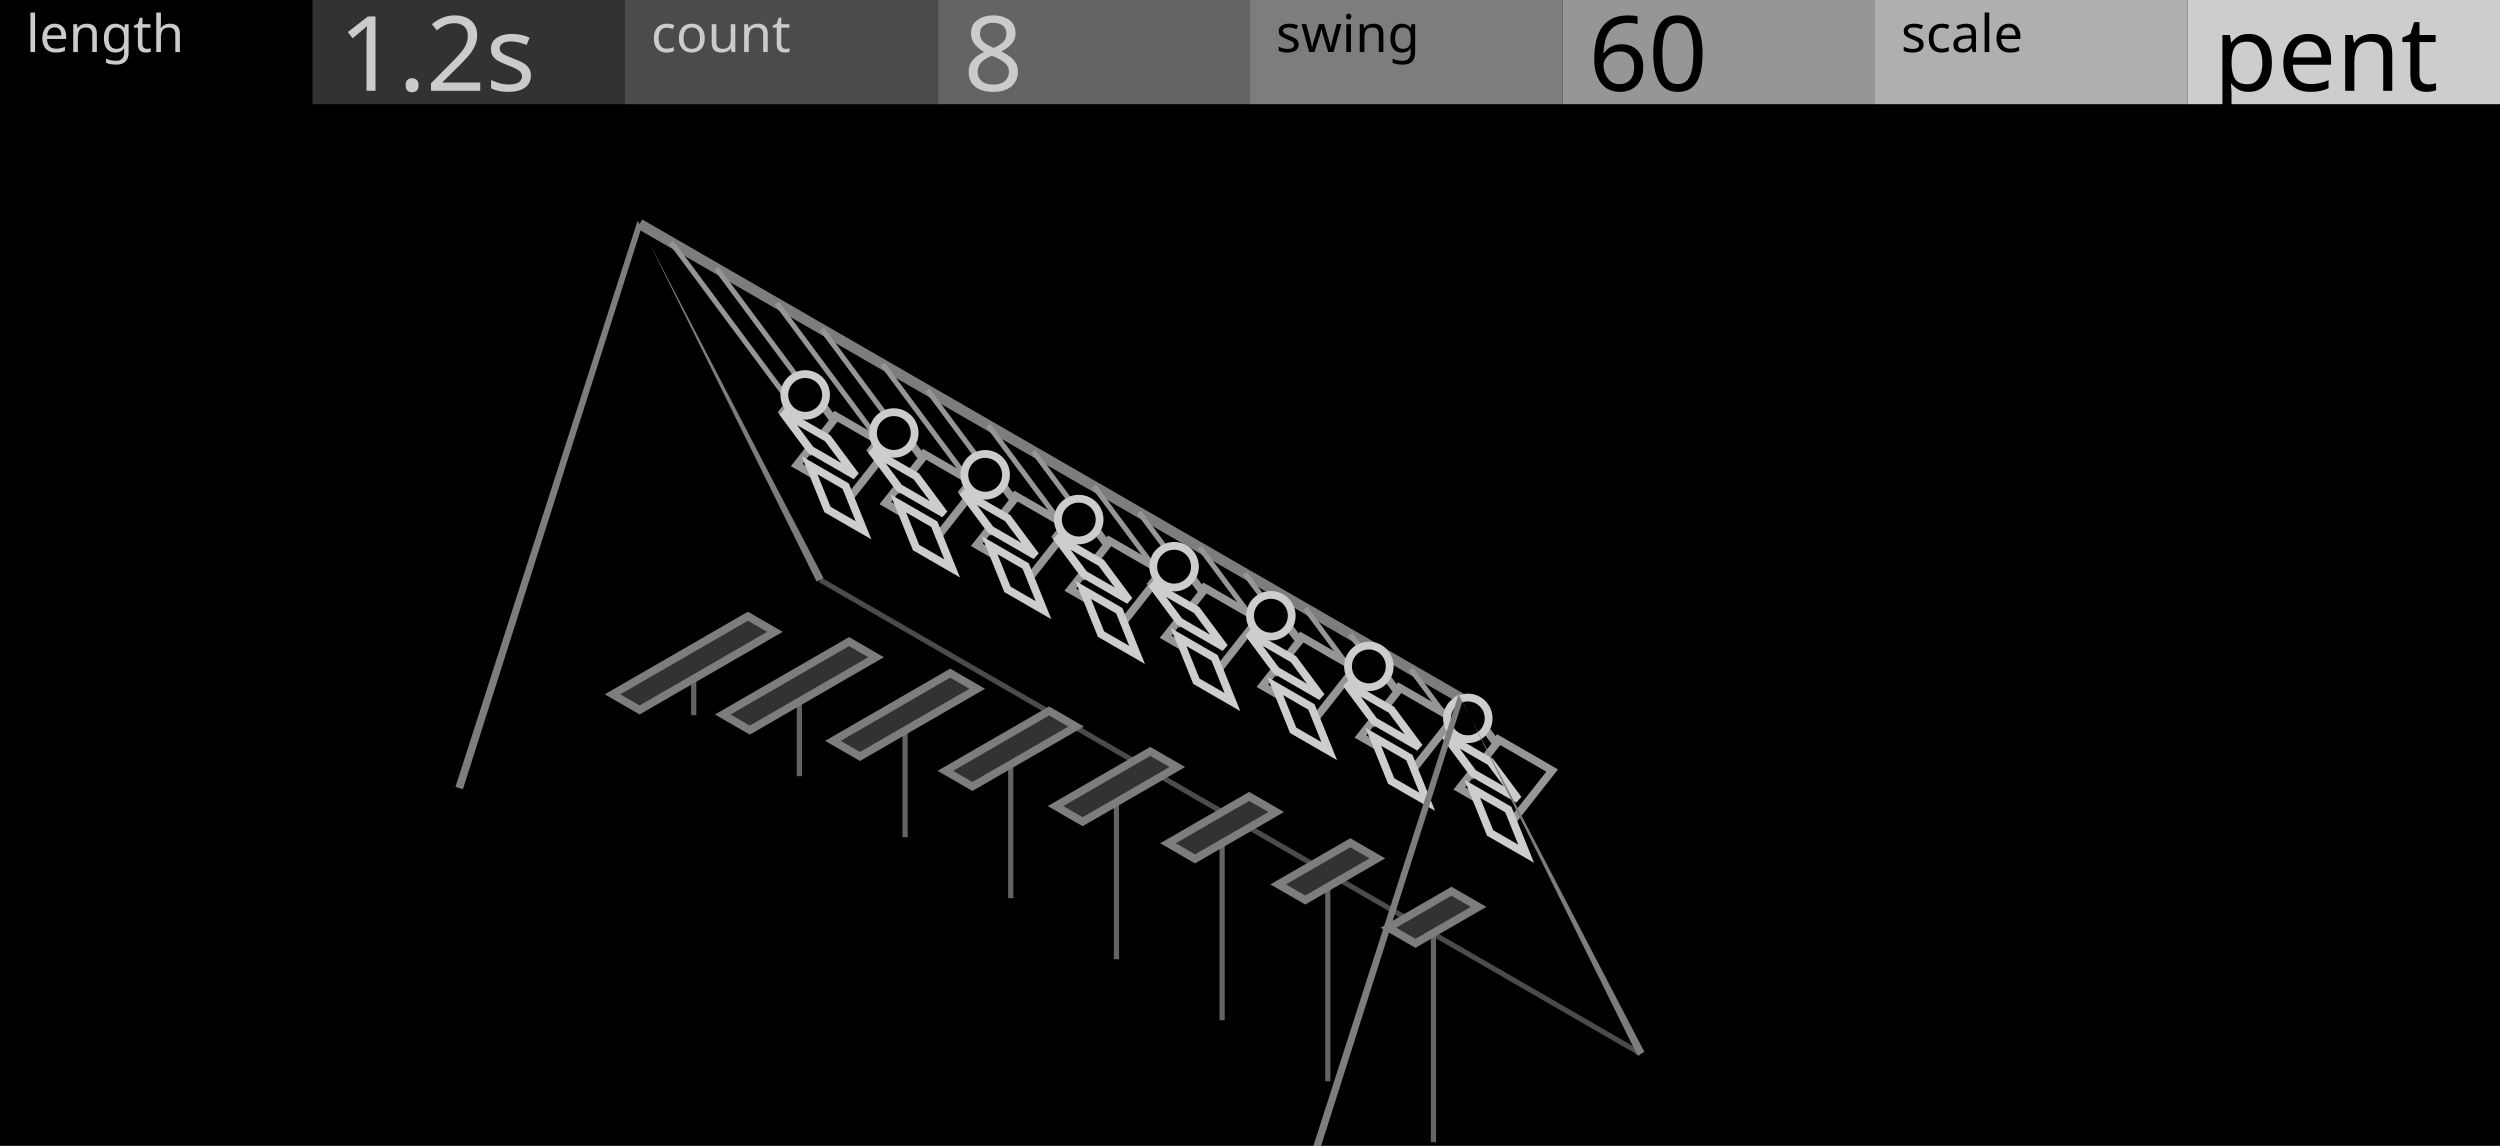
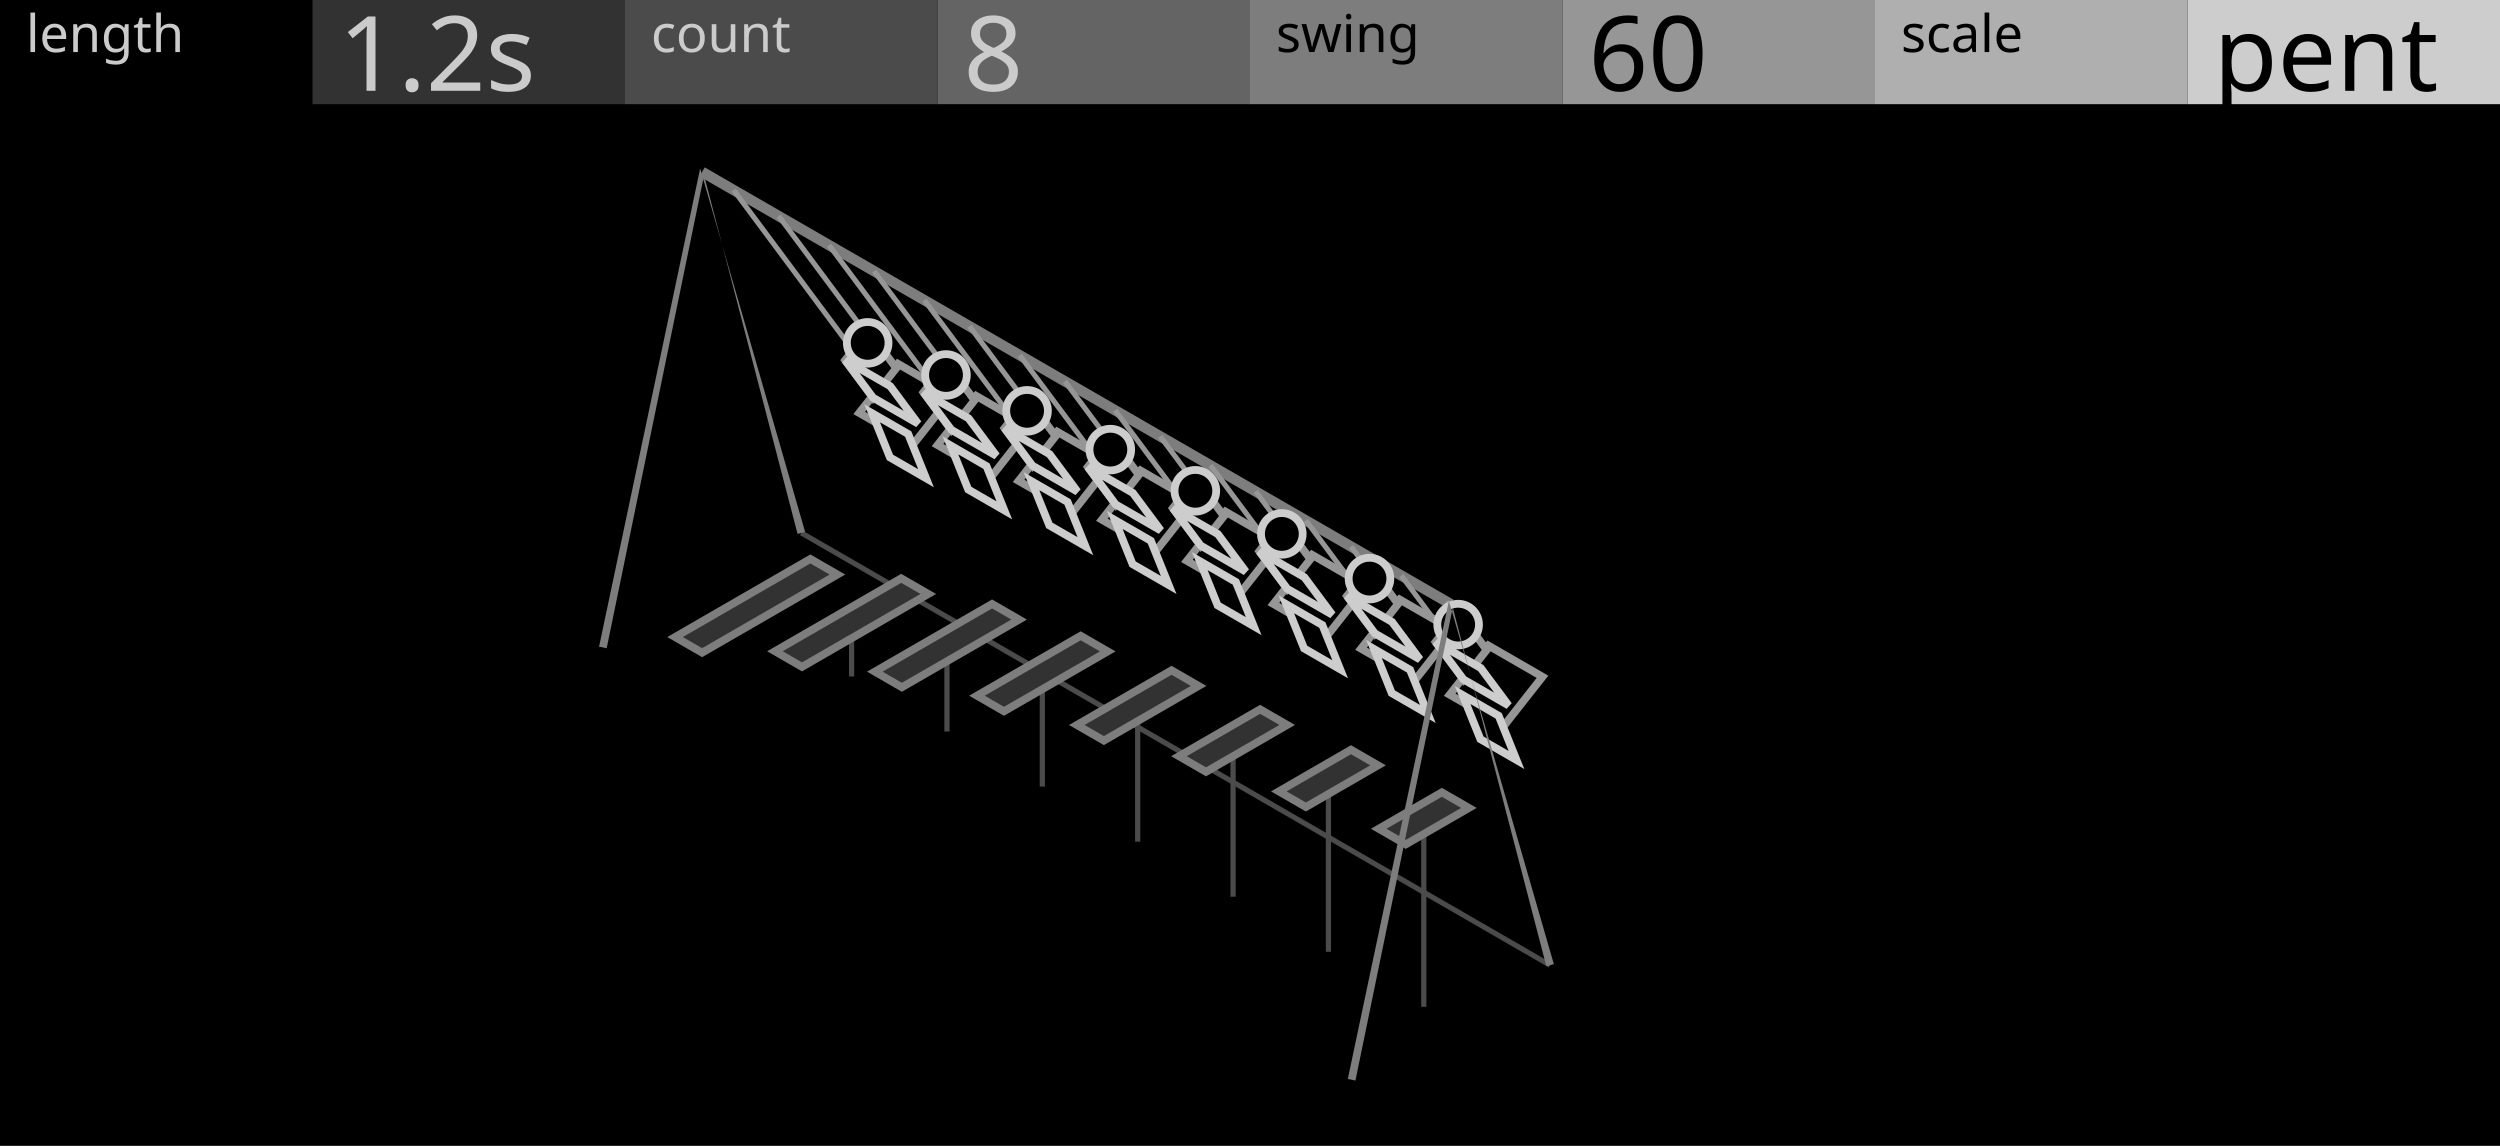
<svg xmlns="http://www.w3.org/2000/svg" width="480" height="220" viewBox="0 0 480 220">
  <g id="preview_canvas">
    <rect x="0" y="0" width="480" height="220" fill="#000000" stroke="none" />
  </g>
  <g id="preview_header">
    <rect x="0" y="0" width="60" height="20" fill="#000000" stroke="none" />
    <rect x="60" y="0" width="60" height="20" fill="#323232" stroke="none" />
    <rect x="120" y="0" width="60" height="20" fill="#4B4B4B" stroke="none" />
    <rect x="180" y="0" width="60" height="20" fill="#646464" stroke="none" />
    <rect x="240" y="0" width="60" height="20" fill="#7D7D7D" stroke="none" />
    <rect x="300" y="0" width="60" height="20" fill="#969696" stroke="none" />
    <rect x="360" y="0" width="60" height="20" fill="#AFAFAF" stroke="none" />
    <rect x="420" y="0" width="60" height="20" fill="#CDCDCD" stroke="none" />
    <text transform="matrix(1 0 0 1 5 10)" fill="#CBCBCB" stroke="none" font-family="UniversNextPro-Light" font-size="10px">length</text>
    <text transform="matrix(1 0 0 1 125 10)" fill="#CBCBCB" stroke="none" font-family="UniversNextPro-Light" font-size="10px">count</text>
    <text transform="matrix(1 0 0 1 245 10)" fill="#000000" stroke="none" font-family="UniversNextPro-Light" font-size="10px">swing</text>
    <text transform="matrix(1 0 0 1 365 10)" fill="#000000" stroke="none" font-family="UniversNextPro-Light" font-size="10px">scale</text>
    <text transform="matrix(1 0 0 1 65 17.44)" fill="#CBCBCB" stroke="none" font-family="UniversNextPro-Light" font-size="20px">1.2s</text>
    <text transform="matrix(1 0 0 1 185 17.44)" fill="#CBCBCB" stroke="none" font-family="UniversNextPro-Light" font-size="20px">8</text>
    <text transform="matrix(1 0 0 1 305 17.44)" fill="#000000" stroke="none" font-family="UniversNextPro-Light" font-size="20px">60</text>
    <text transform="matrix(1 0 0 1 425 17.44)" fill="#000000" stroke="none" font-family="UniversNextPro-Light" font-size="20px">pent</text>
  </g>
-   <path d="M 157.195 111.746 L 314.811 202.746 L 315.311 201.88 L 157.695 110.88 Z" fill="#4B4B4B" stroke="none" stroke-width="0" />
-   <path d="M 158.114 110.974 L 122.429 42.35 L 87.449 151.085 L 88.877 151.541 L 123.179 43.65 L 156.776 111.652 Z" fill="#7D7D7D" stroke="none" stroke-width="0" />
-   <path d="M 122.304 43.866 L 279.92 134.866 L 280.92 133.134 L 123.304 42.134 Z" fill="#7D7D7D" stroke="none" stroke-width="0" />
-   <path d="M 133.696 137.313 L 133.696 129.313 L 132.696 129.313 L 132.696 137.313 Z" fill="#646464" stroke="none" stroke-width="0" />
-   <path d="M 143.588 118.313 L 148.785 121.313 L 122.804 136.313 L 117.608 133.313 Z" fill="#323232" stroke="#7D7D7D" stroke-width="1.5" />
-   <path d="M 128.465 46.798 L 157.151 85.363 L 157.953 84.767 L 129.267 46.202 Z" fill="#969696" stroke="none" stroke-width="0" />
-   <path d="M 137.125 51.798 L 165.811 90.363 L 166.613 89.767 L 137.927 51.202 Z" fill="#969696" stroke="none" stroke-width="0" />
-   <path d="M 160.398 79.847 L 170.79 85.847 L 163.367 95.283 L 152.974 89.283 Z" fill="#000000" stroke="#969696" stroke-width="1.5" />
-   <path d="M 155.449 89.34 L 162.377 93.34 L 165.799 101.823 L 158.87 97.823 Z" fill="#000000" stroke="#CDCDCD" stroke-width="1.5" />
-   <path d="M 160.075 80.691 L 155.621 86.353 L 150.269 79.157 L 154.723 73.495 Z" fill="#000000" stroke="#969696" stroke-width="1.5" />
-   <path d="M 155.621 86.353 L 164.282 91.353 L 158.929 84.157 L 150.269 79.157 Z" fill="#000000" stroke="#CDCDCD" stroke-width="1.5" />
-   <circle cx="154.596" cy="75.828" r="4" fill="#000000" stroke="#CDCDCD" stroke-width="1.5" />
-   <path d="M 153.986 149.027 L 153.986 133.684 L 152.986 133.684 L 152.986 149.027 Z" fill="#646464" stroke="none" stroke-width="0" />
-   <path d="M 163.012 123.184 L 168.208 126.184 L 143.96 140.184 L 138.763 137.184 Z" fill="#323232" stroke="#7D7D7D" stroke-width="1.5" />
-   <path d="M 148.755 58.512 L 174.165 92.674 L 174.967 92.078 L 149.557 57.916 Z" fill="#969696" stroke="none" stroke-width="0" />
-   <path d="M 157.415 63.512 L 182.825 97.674 L 183.627 97.078 L 158.217 62.916 Z" fill="#969696" stroke="none" stroke-width="0" />
-   <path d="M 177.412 87.158 L 187.804 93.158 L 180.381 102.594 L 169.988 96.594 Z" fill="#000000" stroke="#969696" stroke-width="1.5" />
-   <path d="M 172.463 96.65 L 179.391 100.65 L 182.813 109.134 L 175.885 105.134 Z" fill="#000000" stroke="#CDCDCD" stroke-width="1.5" />
-   <path d="M 177.089 88.002 L 172.635 93.663 L 167.283 86.468 L 171.737 80.806 Z" fill="#000000" stroke="#969696" stroke-width="1.5" />
-   <path d="M 172.635 93.663 L 181.296 98.663 L 175.943 91.468 L 167.283 86.468 Z" fill="#000000" stroke="#CDCDCD" stroke-width="1.5" />
-   <circle cx="171.61" cy="83.139" r="4" fill="#000000" stroke="#CDCDCD" stroke-width="1.5" />
-   <path d="M 174.276 160.742 L 174.276 139.244 L 173.276 139.244 L 173.276 160.742 Z" fill="#646464" stroke="none" stroke-width="0" />
-   <path d="M 182.436 129.244 L 187.632 132.244 L 165.115 145.244 L 159.919 142.244 Z" fill="#323232" stroke="#7D7D7D" stroke-width="1.5" />
-   <path d="M 169.045 70.227 L 191.71 100.698 L 192.512 100.102 L 169.847 69.631 Z" fill="#969696" stroke="none" stroke-width="0" />
-   <path d="M 177.705 75.227 L 200.37 105.698 L 201.172 105.102 L 178.507 74.631 Z" fill="#969696" stroke="none" stroke-width="0" />
-   <path d="M 194.957 95.182 L 205.349 101.182 L 197.926 110.618 L 187.533 104.618 Z" fill="#000000" stroke="#969696" stroke-width="1.5" />
-   <path d="M 190.008 104.674 L 196.936 108.674 L 200.358 117.158 L 193.429 113.158 Z" fill="#000000" stroke="#CDCDCD" stroke-width="1.5" />
-   <path d="M 194.634 96.026 L 190.18 101.687 L 184.828 94.492 L 189.282 88.83 Z" fill="#000000" stroke="#969696" stroke-width="1.5" />
-   <path d="M 190.18 101.687 L 198.84 106.687 L 193.488 99.492 L 184.828 94.492 Z" fill="#000000" stroke="#CDCDCD" stroke-width="1.5" />
-   <circle cx="189.155" cy="91.163" r="4" fill="#000000" stroke="#CDCDCD" stroke-width="1.5" />
-   <path d="M 194.565 172.456 L 194.565 145.75 L 193.565 145.75 L 193.565 172.456 Z" fill="#646464" stroke="none" stroke-width="0" />
-   <path d="M 201.427 136.5 L 206.623 139.5 L 186.704 151 L 181.508 148 Z" fill="#323232" stroke="#7D7D7D" stroke-width="1.5" />
-   <path d="M 189.334 81.941 L 209.677 109.289 L 210.479 108.693 L 190.136 81.345 Z" fill="#969696" stroke="none" stroke-width="0" />
-   <path d="M 197.994 86.941 L 218.337 114.289 L 219.139 113.693 L 198.796 86.345 Z" fill="#969696" stroke="none" stroke-width="0" />
-   <path d="M 212.923 103.773 L 223.316 109.773 L 215.892 119.209 L 205.5 113.209 Z" fill="#000000" stroke="#969696" stroke-width="1.5" />
-   <path d="M 207.974 113.266 L 214.903 117.266 L 218.324 125.749 L 211.396 121.749 Z" fill="#000000" stroke="#CDCDCD" stroke-width="1.5" />
-   <path d="M 212.601 104.617 L 208.147 110.279 L 202.794 103.083 L 207.248 97.421 Z" fill="#000000" stroke="#969696" stroke-width="1.5" />
-   <path d="M 208.147 110.279 L 216.807 115.279 L 211.455 108.083 L 202.794 103.083 Z" fill="#000000" stroke="#CDCDCD" stroke-width="1.5" />
-   <circle cx="207.121" cy="99.754" r="4" fill="#000000" stroke="#CDCDCD" stroke-width="1.5" />
-   <path d="M 214.855 184.17 L 214.855 153.017 L 213.855 153.017 L 213.855 184.17 Z" fill="#646464" stroke="none" stroke-width="0" />
-   <path d="M 220.85 144.267 L 226.046 147.267 L 207.86 157.767 L 202.664 154.767 Z" fill="#323232" stroke="#7D7D7D" stroke-width="1.5" />
-   <path d="M 209.624 93.655 L 227.983 118.337 L 228.785 117.741 L 210.426 93.059 Z" fill="#969696" stroke="none" stroke-width="0" />
-   <path d="M 218.284 98.655 L 236.643 123.337 L 237.445 122.741 L 219.086 98.059 Z" fill="#969696" stroke="none" stroke-width="0" />
-   <path d="M 231.23 112.821 L 241.622 118.821 L 234.199 128.257 L 223.806 122.257 Z" fill="#000000" stroke="#969696" stroke-width="1.5" />
-   <path d="M 226.281 122.313 L 233.209 126.313 L 236.631 134.797 L 229.702 130.797 Z" fill="#000000" stroke="#CDCDCD" stroke-width="1.5" />
-   <path d="M 230.907 113.665 L 226.453 119.326 L 221.101 112.131 L 225.555 106.469 Z" fill="#000000" stroke="#969696" stroke-width="1.5" />
-   <path d="M 226.453 119.326 L 235.114 124.326 L 229.761 117.131 L 221.101 112.131 Z" fill="#000000" stroke="#CDCDCD" stroke-width="1.5" />
-   <circle cx="225.428" cy="108.802" r="4" fill="#000000" stroke="#CDCDCD" stroke-width="1.5" />
-   <path d="M 235.145 195.884 L 235.145 160.905 L 234.145 160.905 L 234.145 195.884 Z" fill="#646464" stroke="none" stroke-width="0" />
-   <path d="M 239.841 152.905 L 245.037 155.905 L 229.449 164.905 L 224.253 161.905 Z" fill="#323232" stroke="#7D7D7D" stroke-width="1.5" />
-   <path d="M 229.914 105.369 L 246.566 127.756 L 247.368 127.16 L 230.716 104.773 Z" fill="#969696" stroke="none" stroke-width="0" />
-   <path d="M 238.574 110.369 L 255.226 132.756 L 256.028 132.16 L 239.376 109.773 Z" fill="#969696" stroke="none" stroke-width="0" />
-   <path d="M 249.812 122.24 L 260.205 128.24 L 252.781 137.677 L 242.389 131.677 Z" fill="#000000" stroke="#969696" stroke-width="1.5" />
-   <path d="M 244.864 131.733 L 251.792 135.733 L 255.214 144.216 L 248.285 140.216 Z" fill="#000000" stroke="#CDCDCD" stroke-width="1.5" />
-   <path d="M 249.49 123.084 L 245.036 128.746 L 239.684 121.55 L 244.138 115.889 Z" fill="#000000" stroke="#969696" stroke-width="1.5" />
-   <path d="M 245.036 128.746 L 253.696 133.746 L 248.344 126.55 L 239.684 121.55 Z" fill="#000000" stroke="#CDCDCD" stroke-width="1.5" />
-   <circle cx="244.011" cy="118.221" r="4" fill="#000000" stroke="#CDCDCD" stroke-width="1.5" />
-   <path d="M 255.435 207.599 L 255.435 169.303 L 254.435 169.303 L 254.435 207.599 Z" fill="#646464" stroke="none" stroke-width="0" />
-   <path d="M 259.265 161.803 L 264.461 164.803 L 250.604 172.803 L 245.408 169.803 Z" fill="#323232" stroke="#7D7D7D" stroke-width="1.5" />
-   <path d="M 250.203 117.084 L 265.376 137.482 L 266.178 136.886 L 251.005 116.488 Z" fill="#969696" stroke="none" stroke-width="0" />
-   <path d="M 258.864 122.084 L 274.036 142.482 L 274.838 141.886 L 259.666 121.488 Z" fill="#969696" stroke="none" stroke-width="0" />
-   <path d="M 268.623 131.966 L 279.015 137.966 L 271.592 147.402 L 261.2 141.402 Z" fill="#000000" stroke="#969696" stroke-width="1.5" />
-   <path d="M 263.674 141.458 L 270.602 145.458 L 274.024 153.942 L 267.096 149.942 Z" fill="#000000" stroke="#CDCDCD" stroke-width="1.5" />
-   <path d="M 268.3 132.81 L 263.846 138.471 L 258.494 131.276 L 262.948 125.614 Z" fill="#000000" stroke="#969696" stroke-width="1.5" />
-   <path d="M 263.846 138.471 L 272.507 143.471 L 267.154 136.276 L 258.494 131.276 Z" fill="#000000" stroke="#CDCDCD" stroke-width="1.5" />
-   <circle cx="262.821" cy="127.947" r="4" fill="#000000" stroke="#CDCDCD" stroke-width="1.5" />
-   <path d="M 275.724 219.313 L 275.724 178.123 L 274.724 178.123 L 274.724 219.313 Z" fill="#646464" stroke="none" stroke-width="0" />
-   <path d="M 278.688 171.123 L 283.885 174.123 L 271.76 181.123 L 266.564 178.123 Z" fill="#323232" stroke="#7D7D7D" stroke-width="1.5" />
-   <path d="M 270.493 128.798 L 284.375 147.461 L 285.177 146.865 L 271.295 128.202 Z" fill="#969696" stroke="none" stroke-width="0" />
-   <path d="M 279.153 133.798 L 293.035 152.461 L 293.837 151.865 L 279.955 133.202 Z" fill="#969696" stroke="none" stroke-width="0" />
-   <path d="M 287.622 141.945 L 298.014 147.945 L 290.591 157.381 L 280.199 151.381 Z" fill="#000000" stroke="#969696" stroke-width="1.5" />
-   <path d="M 282.673 151.437 L 289.601 155.437 L 293.023 163.921 L 286.095 159.921 Z" fill="#000000" stroke="#CDCDCD" stroke-width="1.5" />
-   <path d="M 287.3 142.789 L 282.846 148.451 L 277.493 141.255 L 281.947 135.593 Z" fill="#000000" stroke="#969696" stroke-width="1.5" />
-   <path d="M 282.846 148.451 L 291.506 153.451 L 286.153 146.255 L 277.493 141.255 Z" fill="#000000" stroke="#CDCDCD" stroke-width="1.5" />
-   <circle cx="281.82" cy="137.926" r="4" fill="#000000" stroke="#CDCDCD" stroke-width="1.5" />
-   <path d="M 315.73 201.974 L 280.045 133.35 L 245.065 242.085 L 246.493 242.541 L 280.795 134.65 L 314.392 202.652 Z" fill="#7D7D7D" stroke="none" stroke-width="0" />
+   <path d="M 153.606 102.746 L 297.367 185.746 L 297.867 184.88 L 154.106 101.88 Z" fill="#4B4B4B" stroke="none" stroke-width="0" />
+   <path d="M 154.579 102.114 L 134.429 32.35 L 115.017 124.16 L 116.485 124.466 L 135.179 33.65 L 153.133 102.512 Z" fill="#7D7D7D" stroke="none" stroke-width="0" />
+   <path d="M 134.304 33.866 L 278.064 116.866 L 279.064 115.134 L 135.304 32.134 Z" fill="#7D7D7D" stroke="none" stroke-width="0" />
+   <path d="M 145.696 119.313 L 145.696 118.313 L 144.696 118.313 L 144.696 119.313 Z" fill="#4B4B4B" stroke="none" stroke-width="0" />
+   <path d="M 155.588 107.313 L 160.785 110.313 L 134.804 125.313 L 129.608 122.313 Z" fill="#323232" stroke="#7D7D7D" stroke-width="1.5" />
+   <path d="M 140.465 36.798 L 169.151 75.363 L 169.953 74.767 L 141.267 36.202 Z" fill="#969696" stroke="none" stroke-width="0" />
+   <path d="M 149.125 41.798 L 177.811 80.363 L 178.613 79.767 L 149.927 41.202 Z" fill="#969696" stroke="none" stroke-width="0" />
+   <path d="M 172.398 69.847 L 182.79 75.847 L 175.367 85.283 L 164.974 79.283 Z" fill="#000000" stroke="#969696" stroke-width="1.5" />
+   <path d="M 167.449 79.34 L 174.377 83.34 L 177.799 91.823 L 170.87 87.823 Z" fill="#000000" stroke="#CDCDCD" stroke-width="1.5" />
+   <path d="M 172.075 70.691 L 167.621 76.353 L 162.269 69.157 L 166.723 63.495 Z" fill="#000000" stroke="#969696" stroke-width="1.5" />
+   <path d="M 167.621 76.353 L 176.282 81.353 L 170.929 74.157 L 162.269 69.157 Z" fill="#000000" stroke="#CDCDCD" stroke-width="1.5" />
+   <circle cx="166.596" cy="65.828" r="4" fill="#000000" stroke="#CDCDCD" stroke-width="1.5" />
+   <path d="M 164.006 129.884 L 164.006 121.541 L 163.006 121.541 L 163.006 129.884 Z" fill="#4B4B4B" stroke="none" stroke-width="0" />
+   <path d="M 173.033 111.041 L 178.229 114.041 L 153.98 128.041 L 148.784 125.041 Z" fill="#323232" stroke="#7D7D7D" stroke-width="1.5" />
+   <path d="M 158.775 47.369 L 184.186 81.531 L 184.988 80.935 L 159.577 46.773 Z" fill="#969696" stroke="none" stroke-width="0" />
+   <path d="M 167.436 52.369 L 192.846 86.531 L 193.648 85.935 L 168.238 51.773 Z" fill="#969696" stroke="none" stroke-width="0" />
+   <path d="M 187.432 76.015 L 197.825 82.015 L 190.401 91.451 L 180.009 85.451 Z" fill="#000000" stroke="#969696" stroke-width="1.5" />
+   <path d="M 182.483 85.507 L 189.412 89.507 L 192.833 97.991 L 185.905 93.991 Z" fill="#000000" stroke="#CDCDCD" stroke-width="1.5" />
+   <path d="M 187.11 76.859 L 182.656 82.521 L 177.304 75.325 L 181.757 69.663 Z" fill="#000000" stroke="#969696" stroke-width="1.5" />
+   <path d="M 182.656 82.521 L 191.316 87.521 L 185.964 80.325 L 177.304 75.325 Z" fill="#000000" stroke="#CDCDCD" stroke-width="1.5" />
+   <circle cx="181.63" cy="71.996" r="4" fill="#000000" stroke="#CDCDCD" stroke-width="1.5" />
+   <path d="M 182.317 140.456 L 182.317 125.958 L 181.317 125.958 L 181.317 140.456 Z" fill="#4B4B4B" stroke="none" stroke-width="0" />
+   <path d="M 190.477 115.958 L 195.673 118.958 L 173.156 131.958 L 167.96 128.958 Z" fill="#323232" stroke="#7D7D7D" stroke-width="1.5" />
+   <path d="M 177.086 57.941 L 199.751 88.412 L 200.553 87.816 L 177.888 57.345 Z" fill="#969696" stroke="none" stroke-width="0" />
+   <path d="M 185.746 62.941 L 208.411 93.412 L 209.213 92.816 L 186.548 62.345 Z" fill="#969696" stroke="none" stroke-width="0" />
+   <path d="M 202.998 82.896 L 213.39 88.896 L 205.967 98.332 L 195.574 92.332 Z" fill="#000000" stroke="#969696" stroke-width="1.5" />
+   <path d="M 198.049 92.389 L 204.977 96.389 L 208.399 104.872 L 201.47 100.872 Z" fill="#000000" stroke="#CDCDCD" stroke-width="1.5" />
+   <path d="M 202.675 83.74 L 198.221 89.402 L 192.869 82.206 L 197.323 76.544 Z" fill="#000000" stroke="#969696" stroke-width="1.5" />
+   <path d="M 198.221 89.402 L 206.882 94.402 L 201.529 87.206 L 192.869 82.206 Z" fill="#000000" stroke="#CDCDCD" stroke-width="1.5" />
+   <circle cx="197.196" cy="78.877" r="4" fill="#000000" stroke="#CDCDCD" stroke-width="1.5" />
+   <path d="M 200.627 151.027 L 200.627 131.321 L 199.627 131.321 L 199.627 151.027 Z" fill="#4B4B4B" stroke="none" stroke-width="0" />
+   <path d="M 207.488 122.071 L 212.684 125.071 L 192.766 136.571 L 187.57 133.571 Z" fill="#323232" stroke="#7D7D7D" stroke-width="1.5" />
+   <path d="M 195.396 68.512 L 215.738 95.86 L 216.54 95.264 L 196.198 67.916 Z" fill="#969696" stroke="none" stroke-width="0" />
+   <path d="M 204.056 73.512 L 224.398 100.86 L 225.2 100.264 L 204.858 72.916 Z" fill="#969696" stroke="none" stroke-width="0" />
+   <path d="M 218.985 90.344 L 229.377 96.344 L 221.954 105.781 L 211.561 99.781 Z" fill="#000000" stroke="#969696" stroke-width="1.5" />
+   <path d="M 214.036 99.837 L 220.964 103.837 L 224.386 112.32 L 217.458 108.32 Z" fill="#000000" stroke="#CDCDCD" stroke-width="1.5" />
+   <path d="M 218.662 91.188 L 214.208 96.85 L 208.856 89.654 L 213.31 83.993 Z" fill="#000000" stroke="#969696" stroke-width="1.5" />
+   <path d="M 214.208 96.85 L 222.869 101.85 L 217.516 94.654 L 208.856 89.654 Z" fill="#000000" stroke="#CDCDCD" stroke-width="1.5" />
+   <circle cx="213.183" cy="86.325" r="4" fill="#000000" stroke="#CDCDCD" stroke-width="1.5" />
+   <path d="M 218.937 161.599 L 218.937 137.446 L 217.937 137.446 L 217.937 161.599 Z" fill="#4B4B4B" stroke="none" stroke-width="0" />
+   <path d="M 224.932 128.696 L 230.129 131.696 L 211.942 142.196 L 206.746 139.196 Z" fill="#323232" stroke="#7D7D7D" stroke-width="1.5" />
+   <path d="M 213.706 79.084 L 232.065 103.765 L 232.867 103.169 L 214.508 78.488 Z" fill="#969696" stroke="none" stroke-width="0" />
+   <path d="M 222.366 84.084 L 240.725 108.765 L 241.527 108.169 L 223.168 83.488 Z" fill="#969696" stroke="none" stroke-width="0" />
+   <path d="M 235.312 98.249 L 245.704 104.249 L 238.281 113.686 L 227.888 107.686 Z" fill="#000000" stroke="#969696" stroke-width="1.5" />
+   <path d="M 230.363 107.742 L 237.291 111.742 L 240.713 120.225 L 233.784 116.225 Z" fill="#000000" stroke="#CDCDCD" stroke-width="1.5" />
+   <path d="M 234.989 99.093 L 230.535 104.755 L 225.183 97.559 L 229.637 91.898 Z" fill="#000000" stroke="#969696" stroke-width="1.5" />
+   <path d="M 230.535 104.755 L 239.196 109.755 L 233.843 102.559 L 225.183 97.559 Z" fill="#000000" stroke="#CDCDCD" stroke-width="1.5" />
+   <circle cx="229.51" cy="94.23" r="4" fill="#000000" stroke="#CDCDCD" stroke-width="1.5" />
+   <path d="M 237.247 172.17 L 237.247 144.191 L 236.247 144.191 L 236.247 172.17 Z" fill="#4B4B4B" stroke="none" stroke-width="0" />
+   <path d="M 241.944 136.191 L 247.14 139.191 L 231.551 148.191 L 226.355 145.191 Z" fill="#323232" stroke="#7D7D7D" stroke-width="1.5" />
+   <path d="M 232.016 89.655 L 248.668 112.042 L 249.47 111.446 L 232.818 89.059 Z" fill="#969696" stroke="none" stroke-width="0" />
+   <path d="M 240.677 94.655 L 257.329 117.042 L 258.131 116.446 L 241.479 94.059 Z" fill="#969696" stroke="none" stroke-width="0" />
+   <path d="M 251.915 106.526 L 262.307 112.526 L 254.884 121.962 L 244.492 115.962 Z" fill="#000000" stroke="#969696" stroke-width="1.5" />
+   <path d="M 246.966 116.019 L 253.894 120.019 L 257.316 128.502 L 250.388 124.502 Z" fill="#000000" stroke="#CDCDCD" stroke-width="1.5" />
+   <path d="M 251.593 107.37 L 247.139 113.032 L 241.786 105.836 L 246.24 100.174 Z" fill="#000000" stroke="#969696" stroke-width="1.5" />
+   <path d="M 247.139 113.032 L 255.799 118.032 L 250.447 110.836 L 241.786 105.836 Z" fill="#000000" stroke="#CDCDCD" stroke-width="1.5" />
+   <circle cx="246.113" cy="102.507" r="4" fill="#000000" stroke="#CDCDCD" stroke-width="1.5" />
+   <path d="M 255.558 182.742 L 255.558 151.445 L 254.558 151.445 L 254.558 182.742 Z" fill="#4B4B4B" stroke="none" stroke-width="0" />
+   <path d="M 259.388 143.945 L 264.584 146.945 L 250.728 154.945 L 245.531 151.945 Z" fill="#323232" stroke="#7D7D7D" stroke-width="1.5" />
+   <path d="M 250.327 100.227 L 265.499 120.625 L 266.301 120.029 L 251.129 99.631 Z" fill="#969696" stroke="none" stroke-width="0" />
+   <path d="M 258.987 105.227 L 274.16 125.625 L 274.962 125.029 L 259.789 104.631 Z" fill="#969696" stroke="none" stroke-width="0" />
+   <path d="M 268.746 115.109 L 279.138 121.109 L 271.715 130.545 L 261.323 124.545 Z" fill="#000000" stroke="#969696" stroke-width="1.5" />
+   <path d="M 263.797 124.601 L 270.725 128.601 L 274.147 137.085 L 267.219 133.085 Z" fill="#000000" stroke="#CDCDCD" stroke-width="1.5" />
+   <path d="M 268.424 115.953 L 263.97 121.614 L 258.617 114.418 L 263.071 108.757 Z" fill="#000000" stroke="#969696" stroke-width="1.5" />
+   <path d="M 263.97 121.614 L 272.63 126.614 L 267.277 119.418 L 258.617 114.418 Z" fill="#000000" stroke="#CDCDCD" stroke-width="1.5" />
+   <circle cx="262.944" cy="111.089" r="4" fill="#000000" stroke="#CDCDCD" stroke-width="1.5" />
+   <path d="M 273.868 193.313 L 273.868 159.123 L 272.868 159.123 L 272.868 193.313 Z" fill="#4B4B4B" stroke="none" stroke-width="0" />
+   <path d="M 276.832 152.123 L 282.028 155.123 L 269.904 162.123 L 264.708 159.123 Z" fill="#323232" stroke="#7D7D7D" stroke-width="1.5" />
+   <path d="M 268.637 110.798 L 282.519 129.461 L 283.321 128.865 L 269.439 110.202 Z" fill="#969696" stroke="none" stroke-width="0" />
+   <path d="M 277.297 115.798 L 291.179 134.461 L 291.981 133.865 L 278.099 115.202 Z" fill="#969696" stroke="none" stroke-width="0" />
+   <path d="M 285.765 123.945 L 296.158 129.945 L 288.734 139.381 L 278.342 133.381 Z" fill="#000000" stroke="#969696" stroke-width="1.5" />
+   <path d="M 280.817 133.437 L 287.745 137.437 L 291.166 145.921 L 284.238 141.921 Z" fill="#000000" stroke="#CDCDCD" stroke-width="1.5" />
+   <path d="M 285.443 124.789 L 280.989 130.451 L 275.637 123.255 L 280.091 117.593 Z" fill="#000000" stroke="#969696" stroke-width="1.5" />
+   <path d="M 280.989 130.451 L 289.649 135.451 L 284.297 128.255 L 275.637 123.255 Z" fill="#000000" stroke="#CDCDCD" stroke-width="1.5" />
+   <circle cx="279.964" cy="119.926" r="4" fill="#000000" stroke="#CDCDCD" stroke-width="1.5" />
+   <path d="M 298.34 185.114 L 278.189 115.35 L 258.778 207.16 L 260.246 207.466 L 278.939 116.65 L 296.894 185.512 Z" fill="#7D7D7D" stroke="none" stroke-width="0" />
</svg>
